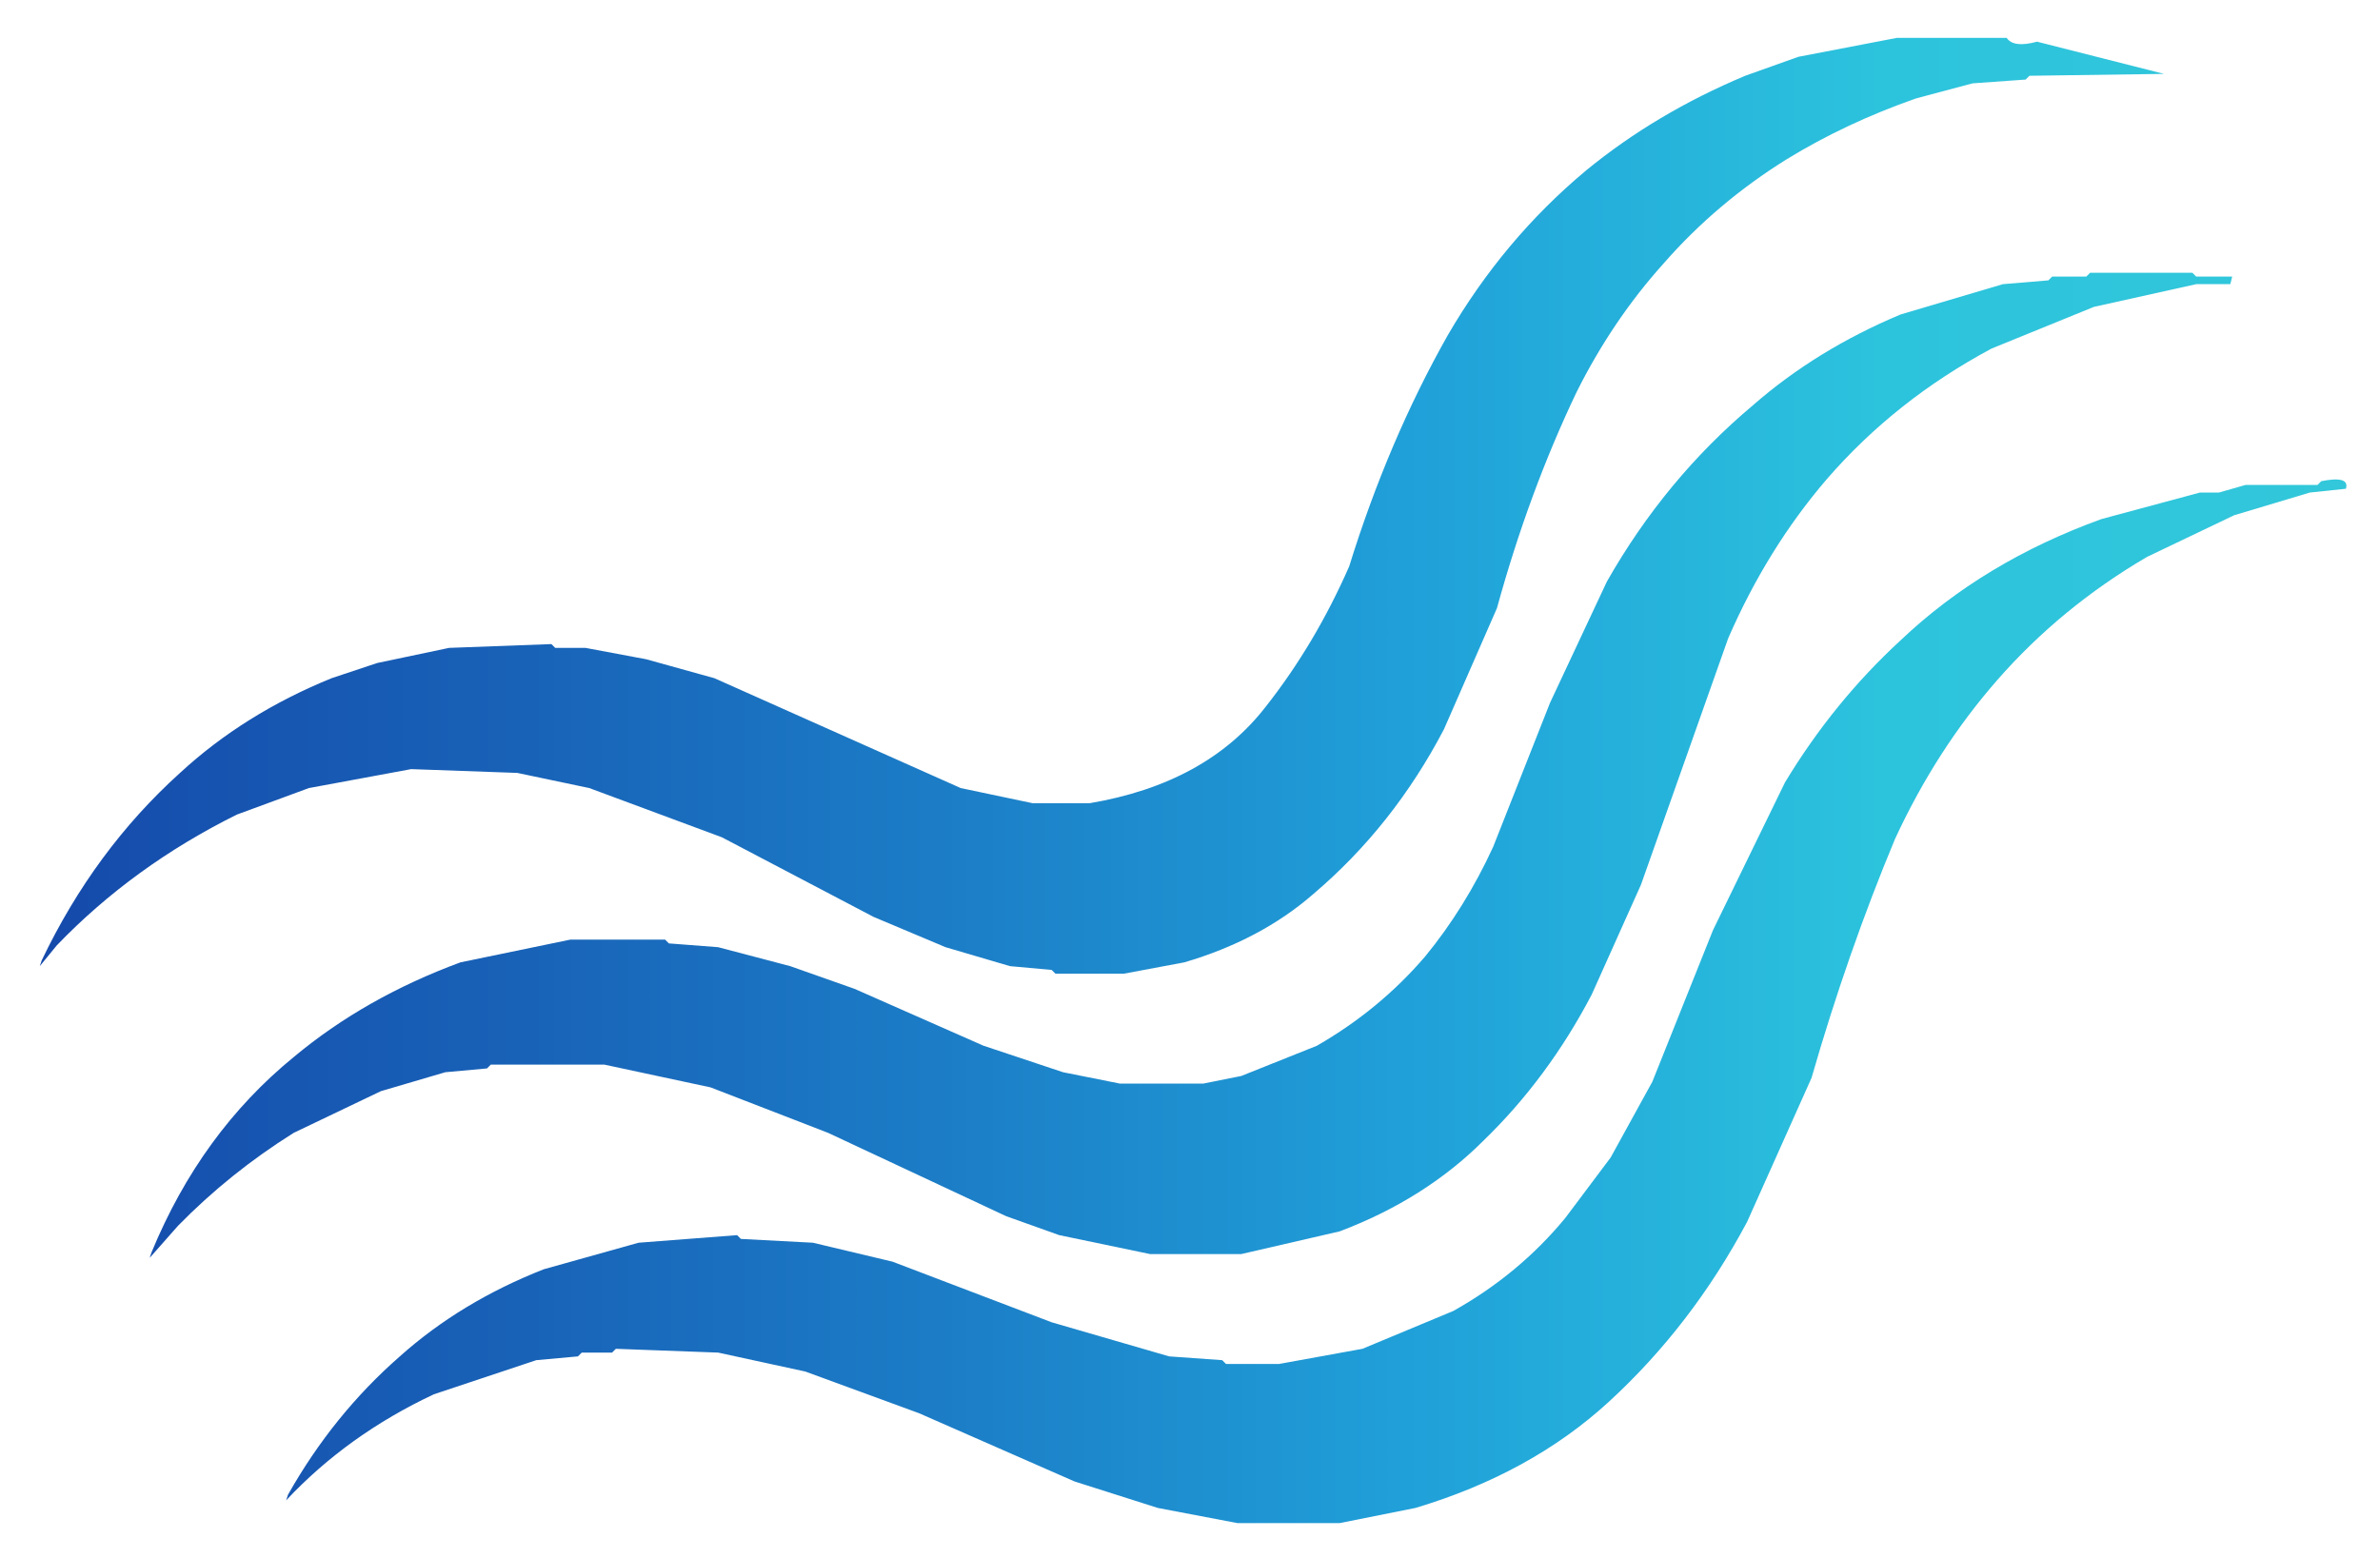
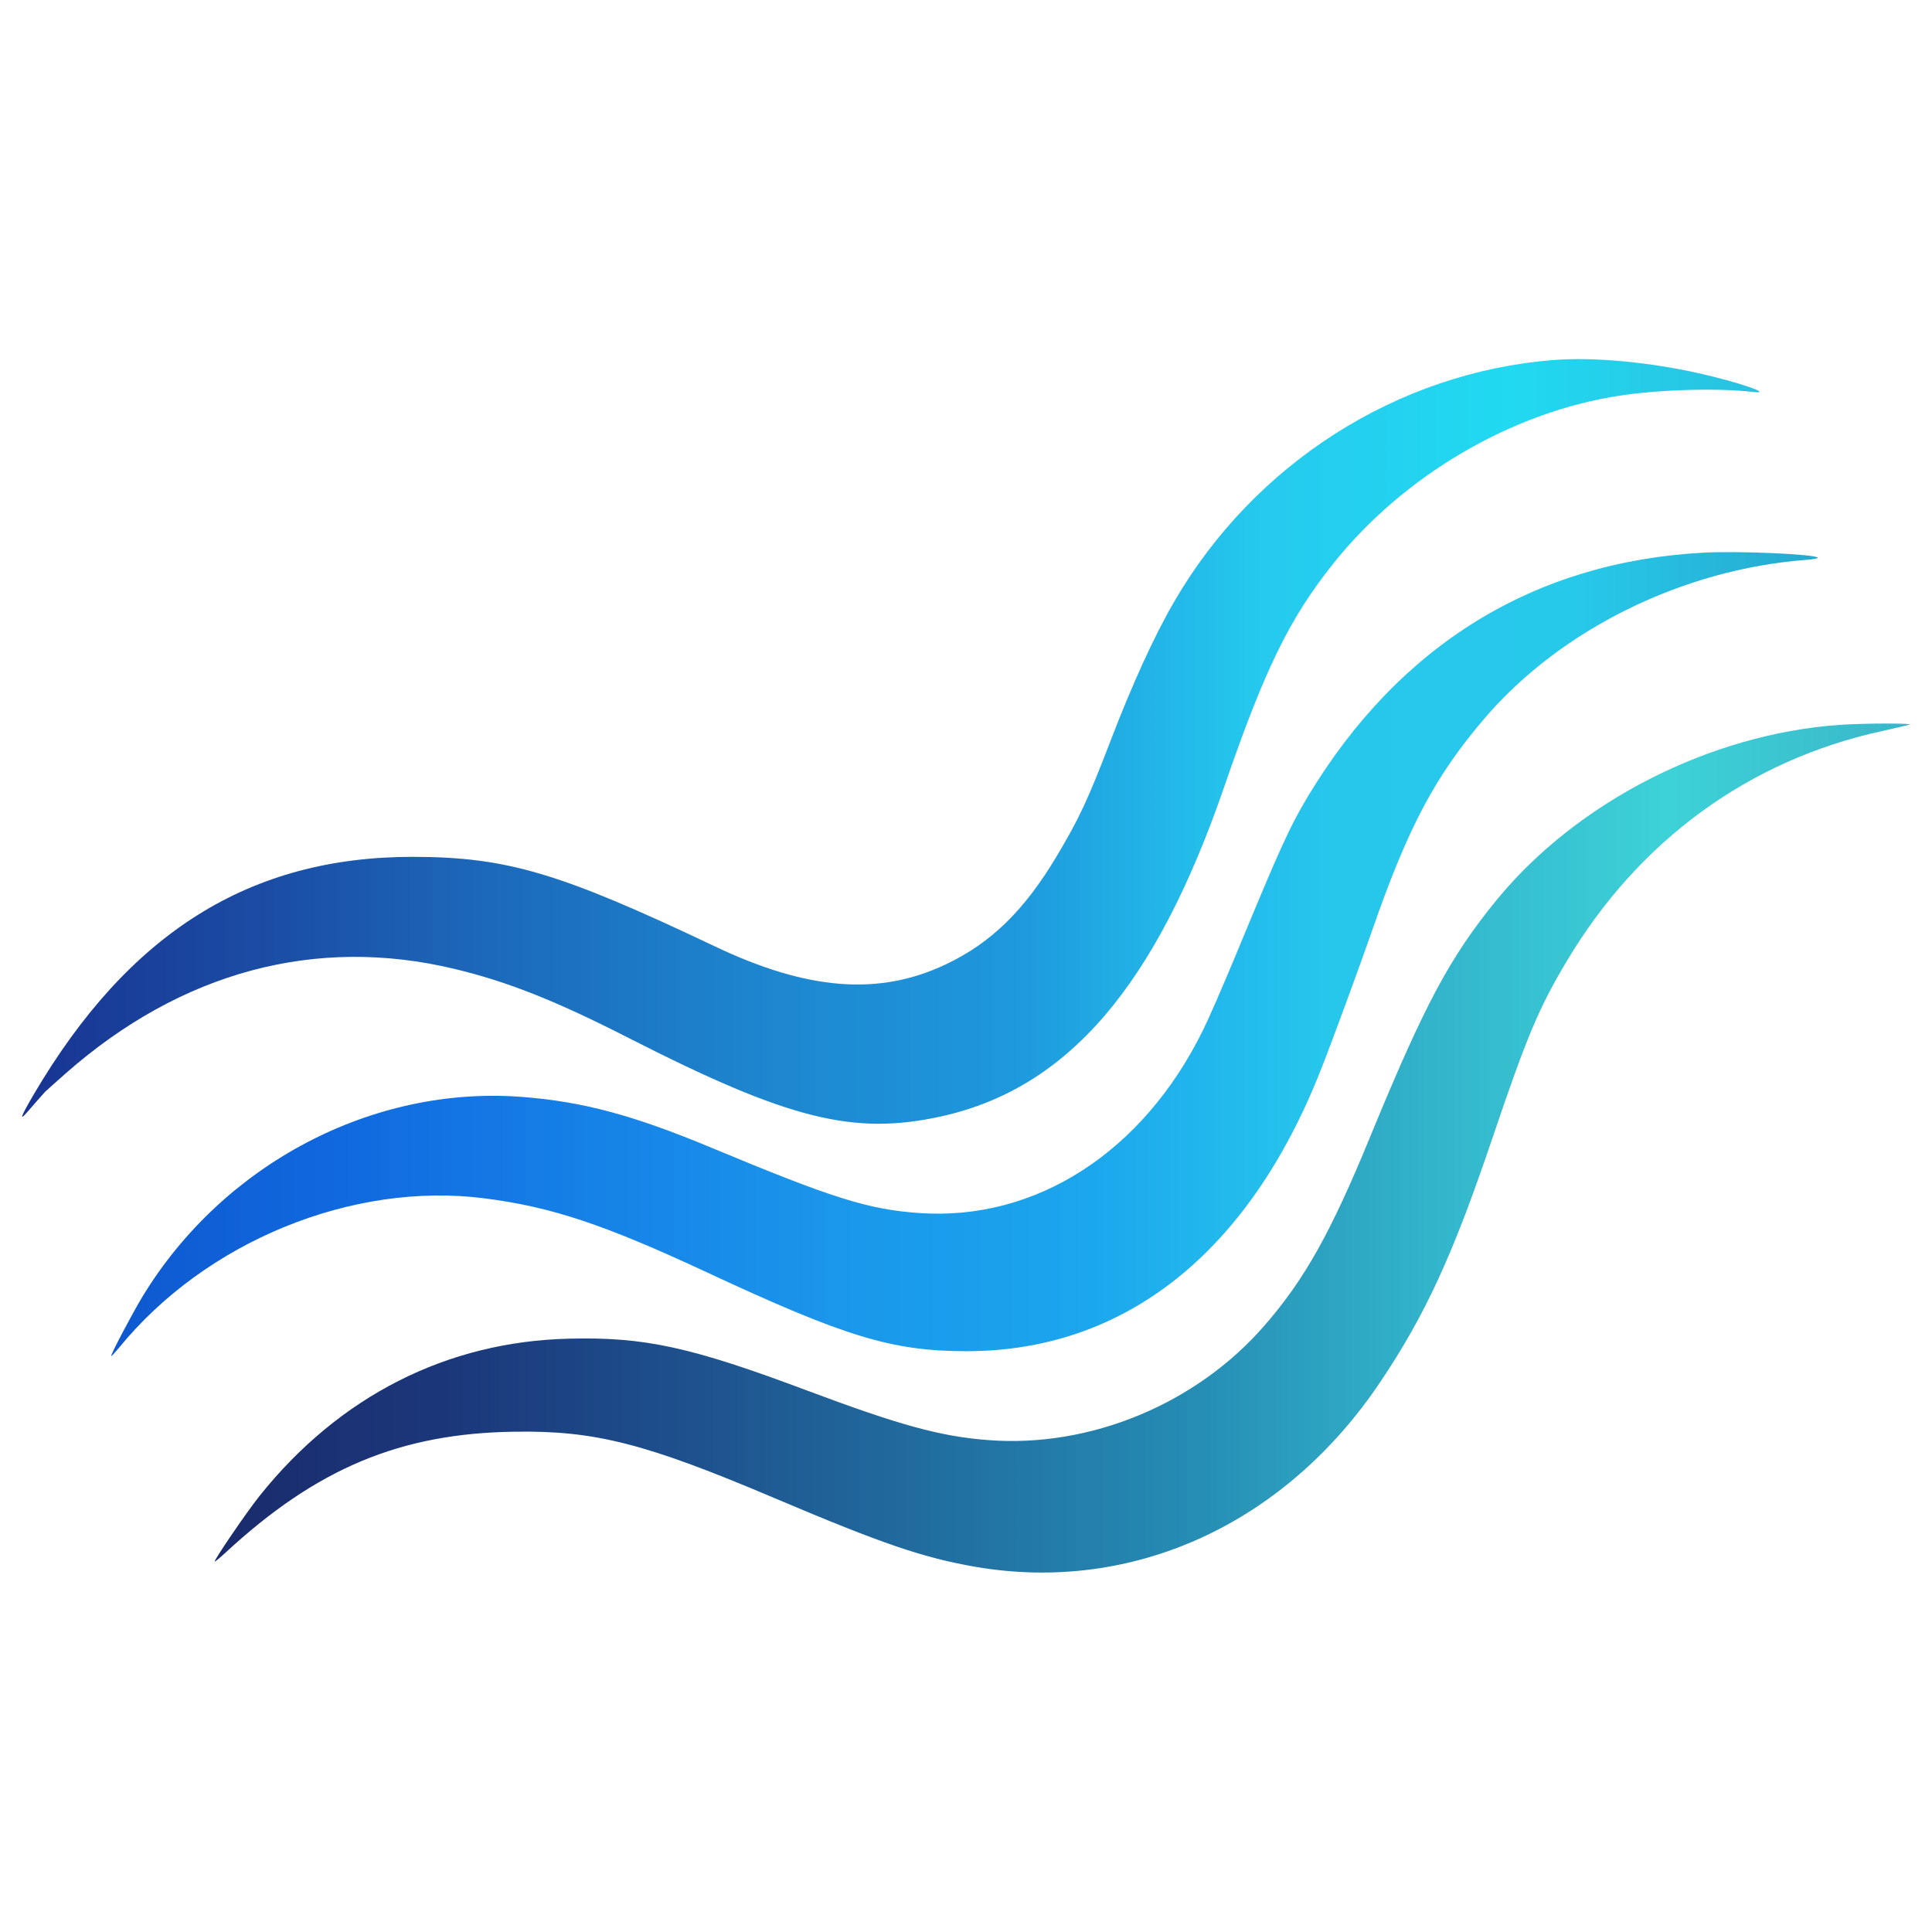
- <svg xmlns="http://www.w3.org/2000/svg" viewBox="197 199 628 411">
+ <svg xmlns="http://www.w3.org/2000/svg" viewBox="0.01 -6.8 43.61 43.61" fill="none">
+   <path d="M41.552 9.561C38.622 9.76 35.616 11.292 33.796 13.51C32.731 14.815 32.169 15.868 30.94 18.855C30.053 21.017 29.462 22.074 28.558 23.114C27.022 24.889 24.619 25.887 22.311 25.706C21.246 25.625 20.327 25.374 18.242 24.593C15.613 23.606 14.565 23.375 12.861 23.417C10.099 23.48 7.669 24.715 5.87 26.965C5.58 27.328 4.833 28.423 4.857 28.448C4.864 28.454 4.973 28.364 5.098 28.249C7.159 26.344 9.044 25.552 11.629 25.517C13.438 25.489 14.579 25.779 17.495 27.017C19.947 28.057 20.855 28.364 22.045 28.57C25.583 29.17 29.009 27.607 31.16 24.404C32.186 22.877 32.804 21.534 33.698 18.889C34.474 16.594 34.749 15.942 35.382 14.885C37.005 12.167 39.495 10.353 42.498 9.701C42.778 9.638 43.05 9.575 43.109 9.558C43.242 9.523 42.111 9.523 41.552 9.561Z" fill="url(#paint0_linear_2107_4648)" />
+   <path d="M38.465 5.675C34.648 5.878 31.603 7.751 29.546 11.155C29.117 11.871 28.928 12.286 27.884 14.808C27.622 15.439 27.301 16.179 27.168 16.447C25.813 19.207 23.393 20.766 20.757 20.581C19.608 20.501 18.791 20.243 16.064 19.105C14.307 18.373 13.165 18.066 11.803 17.961C8.43 17.696 5.053 19.468 3.23 22.461C3 22.841 2.5 23.787 2.521 23.808C2.528 23.815 2.605 23.731 2.696 23.623C4.651 21.223 7.965 19.866 10.948 20.25C12.456 20.442 13.64 20.836 15.976 21.924C19.095 23.379 20.146 23.696 21.808 23.7C25.394 23.707 28.202 21.481 29.829 17.337C30.067 16.74 30.741 14.905 31.009 14.128C31.802 11.853 32.424 10.688 33.538 9.394C35.252 7.402 37.997 6.052 40.763 5.839C40.934 5.829 41.06 5.804 41.042 5.787C40.962 5.707 39.261 5.633 38.465 5.675Z" fill="url(#paint1_linear_2107_4648)" />
+   <path d="M35.088 1.326C31.561 1.598 28.324 3.659 26.512 6.785C26.058 7.566 25.562 8.658 25.07 9.942C24.567 11.254 24.368 11.676 23.875 12.506C23.135 13.748 22.388 14.48 21.358 14.969C19.849 15.684 18.239 15.558 16.144 14.561C12.641 12.897 11.45 12.544 9.324 12.541C5.647 12.541 2.919 14.25 0.768 17.91C0.482 18.398 0.437 18.52 0.618 18.311C0.747 18.161 0.985 17.889 1.03 17.843C1.051 17.822 1.261 17.634 1.502 17.421C4.107 15.133 7.138 14.32 10.267 15.07C11.475 15.36 12.554 15.789 14.227 16.643C17.813 18.471 19.283 18.837 21.263 18.398C24.116 17.763 26.089 15.464 27.64 10.971C28.555 8.309 29.113 7.169 30.098 5.93C31.683 3.939 34.121 2.505 36.562 2.132C37.477 1.992 38.811 1.954 39.583 2.048C40.061 2.104 39.247 1.825 38.343 1.622C37.218 1.371 35.972 1.256 35.088 1.326Z" fill="url(#paint2_linear_2107_4648)" />
  <defs>
-     <linearGradient id="w" gradientUnits="userSpaceOnUse" x1="207" y1="0" x2="815" y2="0">
-       <stop offset="0" stop-color="rgb(21,74,171)" />
-       <stop offset="0.2" stop-color="rgb(24,97,183)" />
-       <stop offset="0.4" stop-color="rgb(28,126,199)" />
-       <stop offset="0.6" stop-color="rgb(32,161,217)" />
-       <stop offset="0.8" stop-color="rgb(44,195,221)" />
-       <stop offset="1" stop-color="rgb(50,199,218)" />
+     <linearGradient id="paint0_linear_2107_4648" x1="4.854" y1="-0" x2="43.162" y2="-0" gradientUnits="userSpaceOnUse">
+       <stop stop-color="#1A2B6C" />
+       <stop offset="0.143" stop-color="#1B387B" />
+       <stop offset="0.286" stop-color="#1E528E" />
+       <stop offset="0.429" stop-color="#216FA1" />
+       <stop offset="0.571" stop-color="#258BB3" />
+       <stop offset="0.714" stop-color="#32B4CB" />
+       <stop offset="0.857" stop-color="#3DD2D8" />
+       <stop offset="1" stop-color="#39B6C8" />
+     </linearGradient>
+     <linearGradient id="paint1_linear_2107_4648" x1="2.514" y1="-0" x2="41.032" y2="-0" gradientUnits="userSpaceOnUse">
+       <stop stop-color="#0E58CF" />
+       <stop offset="0.143" stop-color="#116AE0" />
+       <stop offset="0.286" stop-color="#1682E7" />
+       <stop offset="0.429" stop-color="#1A97EB" />
+       <stop offset="0.571" stop-color="#1BA6ED" />
+       <stop offset="0.714" stop-color="#27C7EC" />
+       <stop offset="0.857" stop-color="#27C9EA" />
+       <stop offset="1" stop-color="#25A9CF" />
+     </linearGradient>
+     <linearGradient id="paint2_linear_2107_4648" x1="0.489" y1="0" x2="39.705" y2="0" gradientUnits="userSpaceOnUse">
+       <stop stop-color="#183492" />
+       <stop offset="0.143" stop-color="#1B4DA5" />
+       <stop offset="0.286" stop-color="#1C6CBD" />
+       <stop offset="0.429" stop-color="#1D86CF" />
+       <stop offset="0.571" stop-color="#1E98DD" />
+       <stop offset="0.714" stop-color="#25CAEE" />
+       <stop offset="0.857" stop-color="#21D9F1" />
+       <stop offset="1" stop-color="#29C1E0" />
    </linearGradient>
  </defs>
-   <g fill="url(#w)">
-     <path d="M 697.5 209 L 726.5 209 Q 728.3 211.7 734.5 210 L 768 218.5 L 732.5 219 L 731.5 220 L 717.5 221 L 702.5 225 Q 684 231.5 668.5 241 Q 650 252.5 636 268.5 Q 622.5 283.5 613 302.5 Q 600.4 328.9 592 359.5 L 578 391.5 Q 564.6 417.1 543.5 435 Q 529.6 447.1 509.5 453 L 493.5 456 L 475.5 456 L 474.5 455 L 463.5 454 L 446.5 449 L 427.5 441 L 387.5 420 L 352.5 407 L 333.5 403 L 305.5 402 L 278.5 407 L 259.5 414 Q 232.1 427.6 212 448.5 L 207.5 454 L 208 452.5 Q 221.9 423.4 244.5 403 Q 261.4 387.4 284.5 378 L 296.5 374 L 315.5 370 L 342.5 369 L 343.5 370 L 351.5 370 L 367.5 373 L 385.5 378 L 450.5 407 L 469.5 411 L 484.5 411 Q 515.3 405.8 531 385.5 Q 544 369 553 348.5 Q 563.3 315.3 579 287.5 Q 593.7 262.2 615.5 244 Q 633.9 228.9 657.5 219 L 671.5 214 L 697.5 209 Z " />
-     <path d="M 748.5 271 L 775.5 271 L 776.5 272 L 786 272 L 785.5 274 L 776.5 274 L 749.5 280 L 722.5 291 Q 697.1 304.6 679 325.5 Q 663.3 343.8 653 367.5 L 630 432.5 L 617 461.5 Q 605.5 483.5 588.5 500 Q 573 515.5 550.5 524 L 524.5 530 L 500.5 530 L 476.5 525 L 462.5 520 L 415.5 498 L 384.5 486 L 356.5 480 L 326.5 480 L 325.5 481 L 314.5 482 L 297.5 487 L 274.5 498 Q 257.6 508.6 244 522.5 L 236.5 531 L 237 529.5 Q 250 498 274.5 478 Q 293.3 462.3 318.5 453 L 347.5 447 L 372.5 447 L 373.5 448 L 386.5 449 L 405.5 454 L 422.5 460 L 456.5 475 L 477.5 482 L 492.5 485 L 514.5 485 L 524.5 483 L 544.5 475 Q 561 465.5 573 451.5 Q 583.6 438.6 591 422.5 L 606 384.5 L 621 352.5 Q 636.4 325.4 659.5 306 Q 676.3 291.3 698.5 282 L 725.5 274 L 737.5 273 L 738.5 272 L 747.5 272 L 748.5 271 Z " />
-     <path d="M 809.5 326 Q 817.1 324.5 816 328 L 806.5 329 L 786.5 335 L 763.5 346 Q 740.8 359.3 724 378.5 Q 707.9 396.9 697 420.5 Q 684.5 450.5 675 483.5 L 658 521.5 Q 643.4 548.9 621.5 569 Q 600.9 587.9 570.5 597 L 550.5 601 L 523.5 601 L 502.5 597 L 480.5 590 L 439.5 572 L 409.5 561 L 386.5 556 L 359.5 555 L 358.5 556 L 350.5 556 L 349.5 557 L 338.5 558 L 311.5 567 Q 288.7 577.7 272.5 595 L 273 593.5 Q 284.9 572.4 302.5 557 Q 318.6 542.6 340.5 534 L 365.5 527 L 391.5 525 L 392.5 526 L 411.5 527 L 432.5 532 L 474.5 548 L 505.5 557 L 519.5 558 L 520.5 559 L 534.5 559 L 556.5 555 L 580.5 545 Q 597.8 535.3 610 520.5 L 622 504.5 L 633 484.5 L 649 444.5 L 668 405.5 Q 680.8 384.3 698.5 368 Q 720.3 347.3 751.5 336 L 777.5 329 L 782.5 329 L 789.5 327 L 808.5 327 L 809.5 326 Z " />
-   </g>
</svg>
